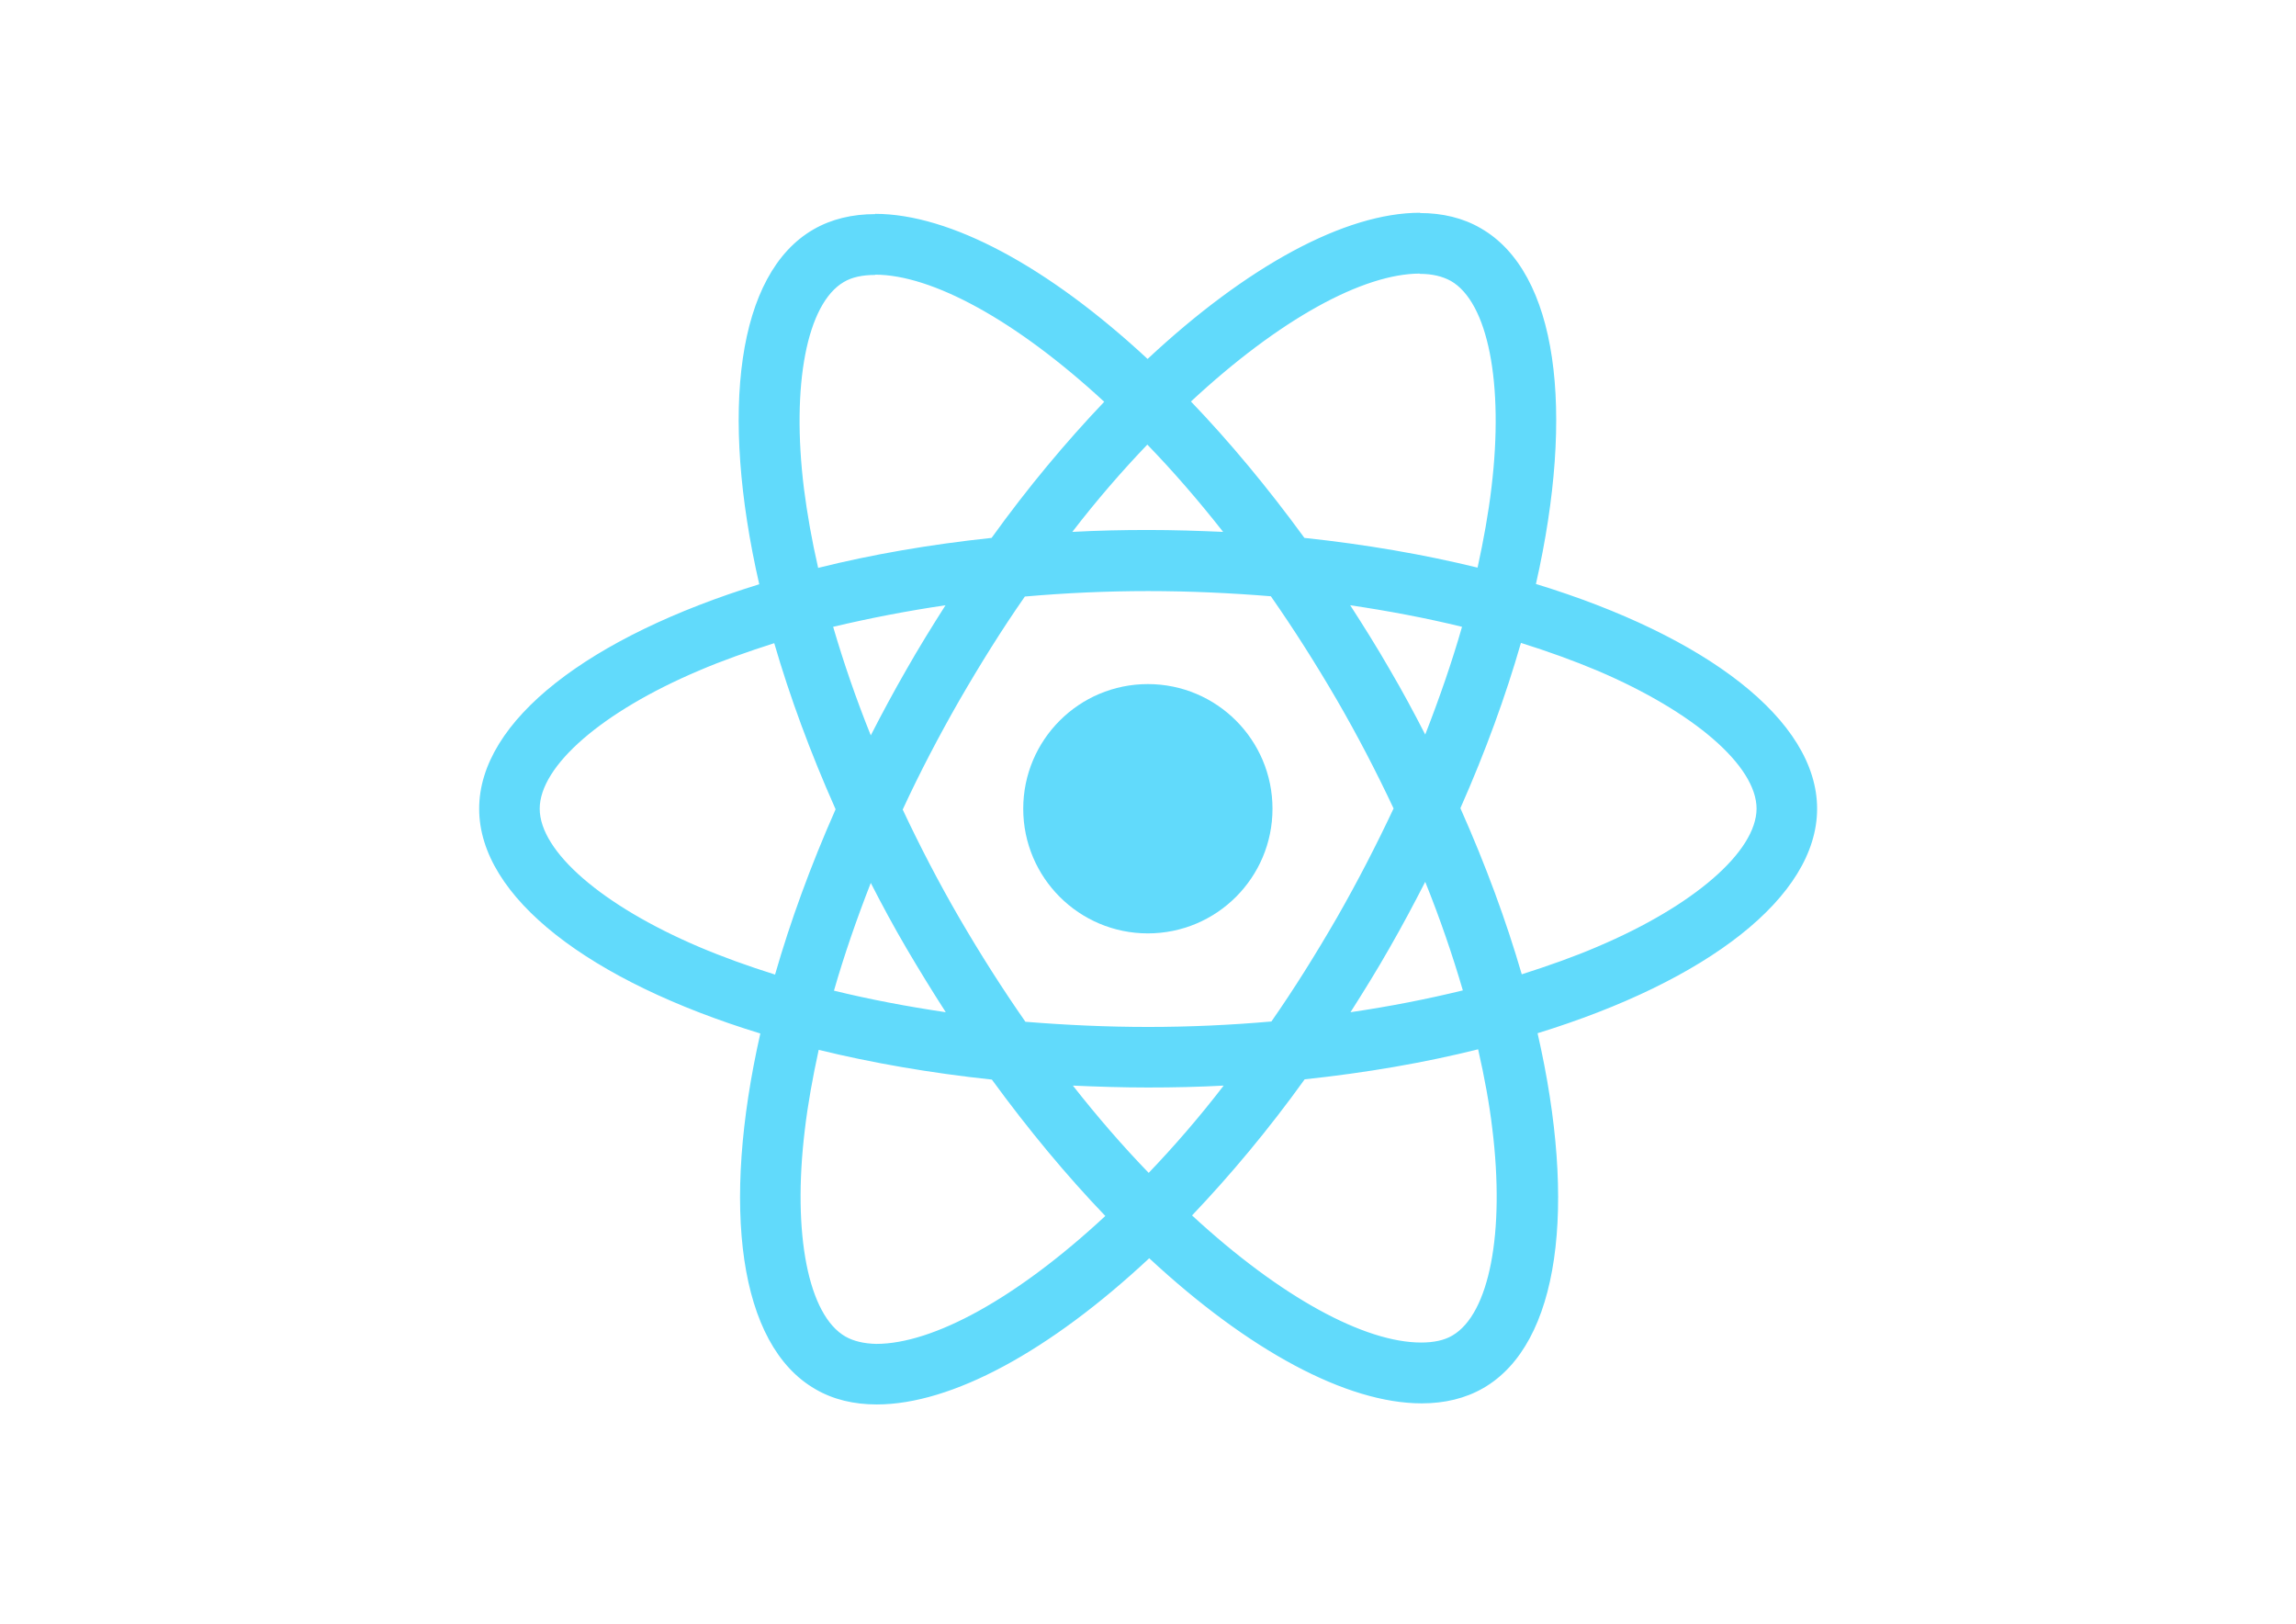
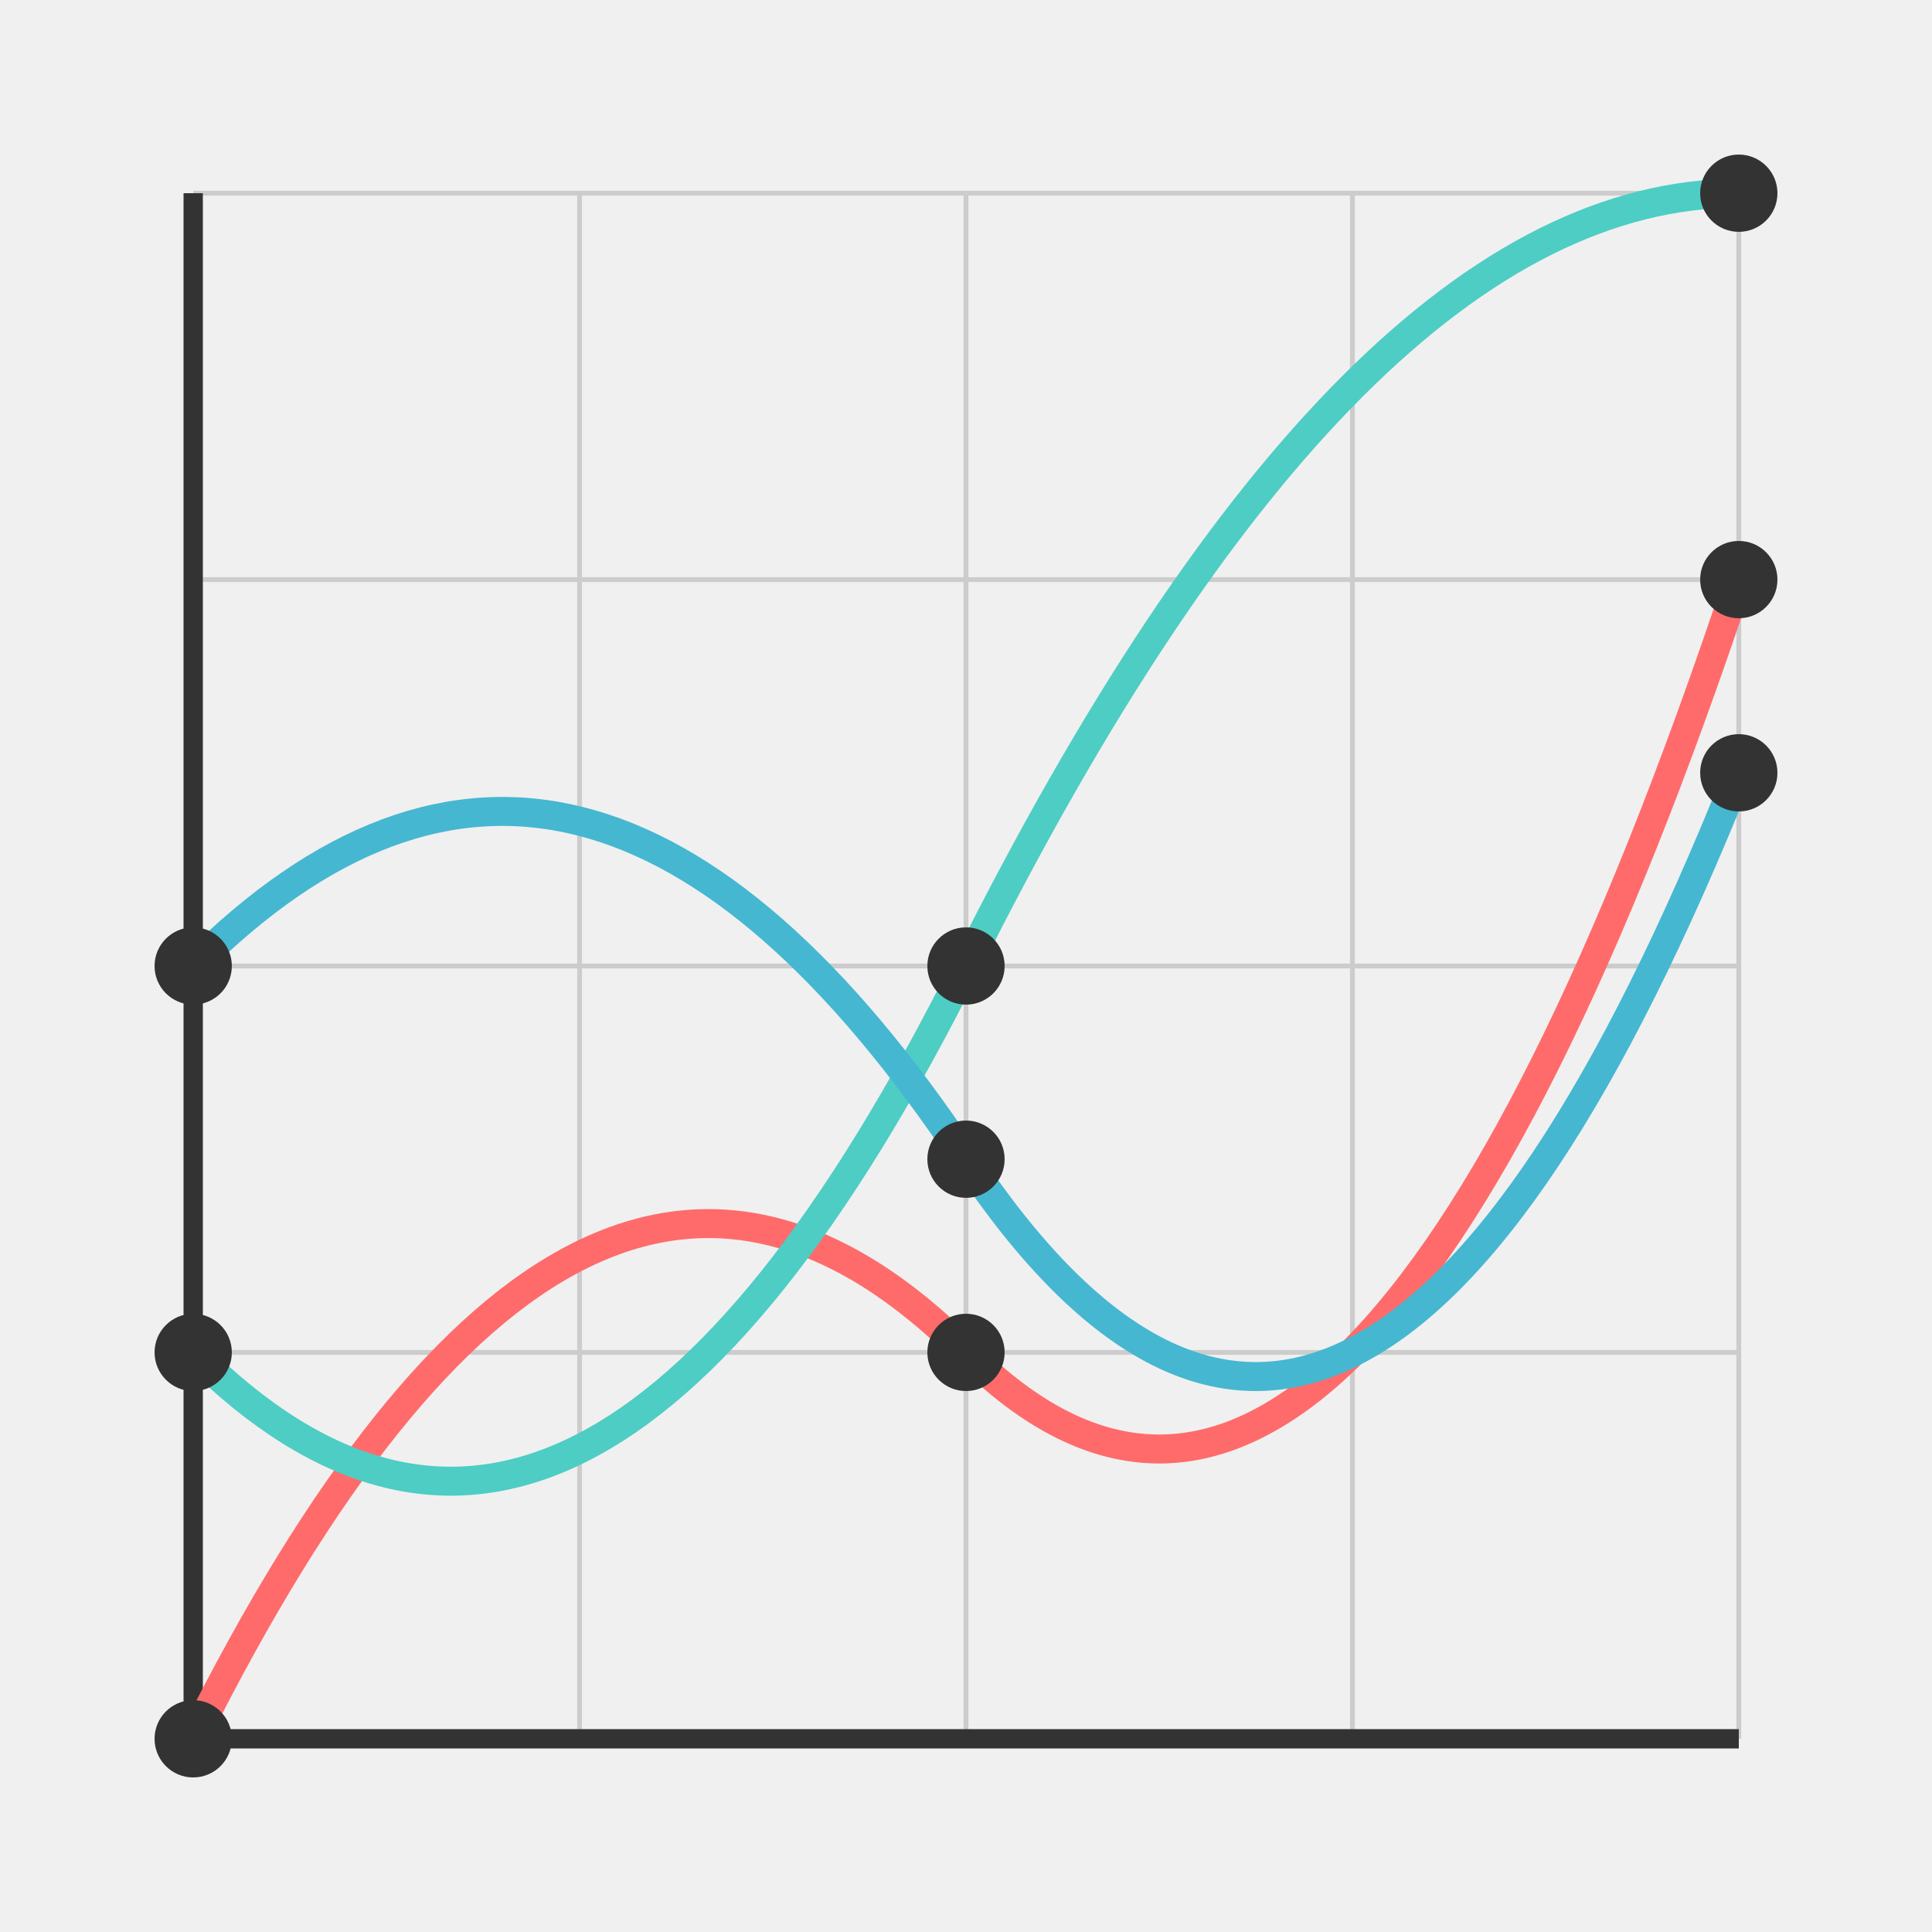
- <svg xmlns="http://www.w3.org/2000/svg" viewBox="0 0 841.9 595.3">
-   <g fill="#61DAFB">
-     <path d="M666.3 296.5c0-32.5-40.7-63.3-103.1-82.4 14.4-63.6 8-114.2-20.2-130.4-6.5-3.8-14.1-5.6-22.4-5.6v22.3c4.6 0 8.3.9 11.4 2.6 13.6 7.8 19.5 37.5 14.9 75.7-1.1 9.4-2.9 19.3-5.1 29.4-19.6-4.8-41-8.5-63.5-10.9-13.5-18.5-27.5-35.3-41.6-50 32.6-30.3 63.2-46.9 84-46.9V78c-27.5 0-63.5 19.6-99.9 53.6-36.4-33.8-72.4-53.2-99.9-53.2v22.3c20.7 0 51.4 16.5 84 46.6-14 14.7-28 31.4-41.3 49.9-22.6 2.4-44 6.1-63.6 11-2.3-10-4-19.7-5.2-29-4.7-38.2 1.1-67.9 14.6-75.8 3-1.8 6.9-2.6 11.5-2.6V78.5c-8.4 0-16 1.8-22.6 5.6-28.1 16.2-34.4 66.7-19.9 130.1-62.2 19.2-102.7 49.9-102.7 82.3 0 32.5 40.7 63.3 103.1 82.4-14.4 63.6-8 114.2 20.2 130.4 6.5 3.8 14.1 5.6 22.5 5.6 27.5 0 63.5-19.6 99.9-53.6 36.4 33.8 72.4 53.2 99.9 53.2 8.4 0 16-1.8 22.6-5.6 28.1-16.2 34.4-66.7 19.9-130.1 62-19.1 102.5-49.9 102.5-82.3zm-130.2-66.7c-3.7 12.9-8.3 26.2-13.5 39.5-4.1-8-8.4-16-13.1-24-4.6-8-9.5-15.8-14.4-23.4 14.2 2.1 27.9 4.7 41 7.9zm-45.8 106.5c-7.8 13.5-15.8 26.3-24.1 38.2-14.9 1.3-30 2-45.2 2-15.1 0-30.2-.7-45-1.9-8.3-11.9-16.4-24.6-24.2-38-7.6-13.1-14.5-26.4-20.8-39.8 6.2-13.4 13.2-26.8 20.7-39.9 7.8-13.5 15.8-26.3 24.1-38.2 14.9-1.3 30-2 45.2-2 15.1 0 30.2.7 45 1.9 8.3 11.9 16.4 24.6 24.2 38 7.6 13.1 14.5 26.4 20.8 39.8-6.3 13.4-13.2 26.8-20.7 39.9zm32.3-13c5.4 13.4 10 26.8 13.8 39.8-13.1 3.2-26.9 5.9-41.2 8 4.9-7.7 9.8-15.6 14.4-23.7 4.6-8 8.9-16.1 13-24.1zM421.2 430c-9.3-9.6-18.6-20.3-27.8-32 9 .4 18.2.7 27.5.7 9.4 0 18.7-.2 27.8-.7-9 11.7-18.3 22.4-27.5 32zm-74.4-58.9c-14.2-2.1-27.9-4.7-41-7.9 3.7-12.9 8.3-26.2 13.5-39.5 4.1 8 8.4 16 13.1 24 4.7 8 9.5 15.8 14.4 23.4zM420.7 163c9.3 9.6 18.6 20.3 27.8 32-9-.4-18.2-.7-27.5-.7-9.4 0-18.7.2-27.8.7 9-11.7 18.3-22.4 27.5-32zm-74 58.9c-4.9 7.7-9.8 15.6-14.4 23.7-4.6 8-8.9 16-13 24-5.4-13.4-10-26.8-13.8-39.8 13.1-3.1 26.9-5.8 41.2-7.9zm-90.5 125.2c-35.4-15.1-58.3-34.9-58.3-50.6 0-15.7 22.9-35.6 58.3-50.6 8.6-3.7 18-7 27.7-10.1 5.7 19.6 13.2 40 22.5 60.9-9.2 20.8-16.6 41.1-22.2 60.6-9.9-3.1-19.3-6.5-28-10.2zM310 490c-13.6-7.8-19.5-37.5-14.9-75.7 1.1-9.4 2.9-19.3 5.1-29.4 19.6 4.8 41 8.5 63.5 10.9 13.5 18.5 27.5 35.3 41.6 50-32.6 30.3-63.2 46.9-84 46.9-4.5-.1-8.3-1-11.3-2.7zm237.2-76.2c4.7 38.2-1.1 67.9-14.6 75.8-3 1.8-6.9 2.6-11.5 2.6-20.7 0-51.4-16.5-84-46.6 14-14.7 28-31.4 41.3-49.9 22.6-2.4 44-6.1 63.6-11 2.3 10.1 4.1 19.8 5.2 29.1zm38.5-66.7c-8.6 3.7-18 7-27.7 10.1-5.7-19.6-13.2-40-22.5-60.9 9.2-20.8 16.6-41.1 22.2-60.6 9.9 3.1 19.3 6.5 28.1 10.2 35.4 15.1 58.3 34.9 58.3 50.6-.1 15.7-23 35.6-58.4 50.6zM320.8 78.4z" />
-     <circle cx="420.9" cy="296.5" r="45.7" />
-     <path d="M520.5 78.1z" />
+ <svg xmlns="http://www.w3.org/2000/svg" viewBox="0 0 200 200">
+   <rect width="200" height="200" fill="#f0f0f0" />
+   <g transform="translate(20, 20)">
+     <g stroke="#ccc" stroke-width="0.5">
+       <line x1="0" y1="0" x2="0" y2="160" />
+       <line x1="40" y1="0" x2="40" y2="160" />
+       <line x1="80" y1="0" x2="80" y2="160" />
+       <line x1="120" y1="0" x2="120" y2="160" />
+       <line x1="160" y1="0" x2="160" y2="160" />
+       <line x1="0" y1="0" x2="160" y2="0" />
+       <line x1="0" y1="40" x2="160" y2="40" />
+       <line x1="0" y1="80" x2="160" y2="80" />
+       <line x1="0" y1="120" x2="160" y2="120" />
+       <line x1="0" y1="160" x2="160" y2="160" />
+     </g>
+     <g stroke="#333" stroke-width="2">
+       <line x1="0" y1="160" x2="160" y2="160" />
+       <line x1="0" y1="0" x2="0" y2="160" />
+     </g>
+     <g fill="none" stroke-width="3">
+       <path d="M0,160 Q40,80 80,120 T160,40" stroke="#ff6b6b" />
+       <path d="M0,120 Q40,160 80,80 T160,0" stroke="#4ecdc4" />
+       <path d="M0,80 Q40,40 80,100 T160,60" stroke="#45b7d1" />
+     </g>
+     <g fill="#333">
+       <circle cx="0" cy="160" r="4" />
+       <circle cx="80" cy="120" r="4" />
+       <circle cx="160" cy="40" r="4" />
+       <circle cx="0" cy="120" r="4" />
+       <circle cx="80" cy="80" r="4" />
+       <circle cx="160" cy="0" r="4" />
+       <circle cx="0" cy="80" r="4" />
+       <circle cx="80" cy="100" r="4" />
+       <circle cx="160" cy="60" r="4" />
+     </g>
  </g>
</svg>
